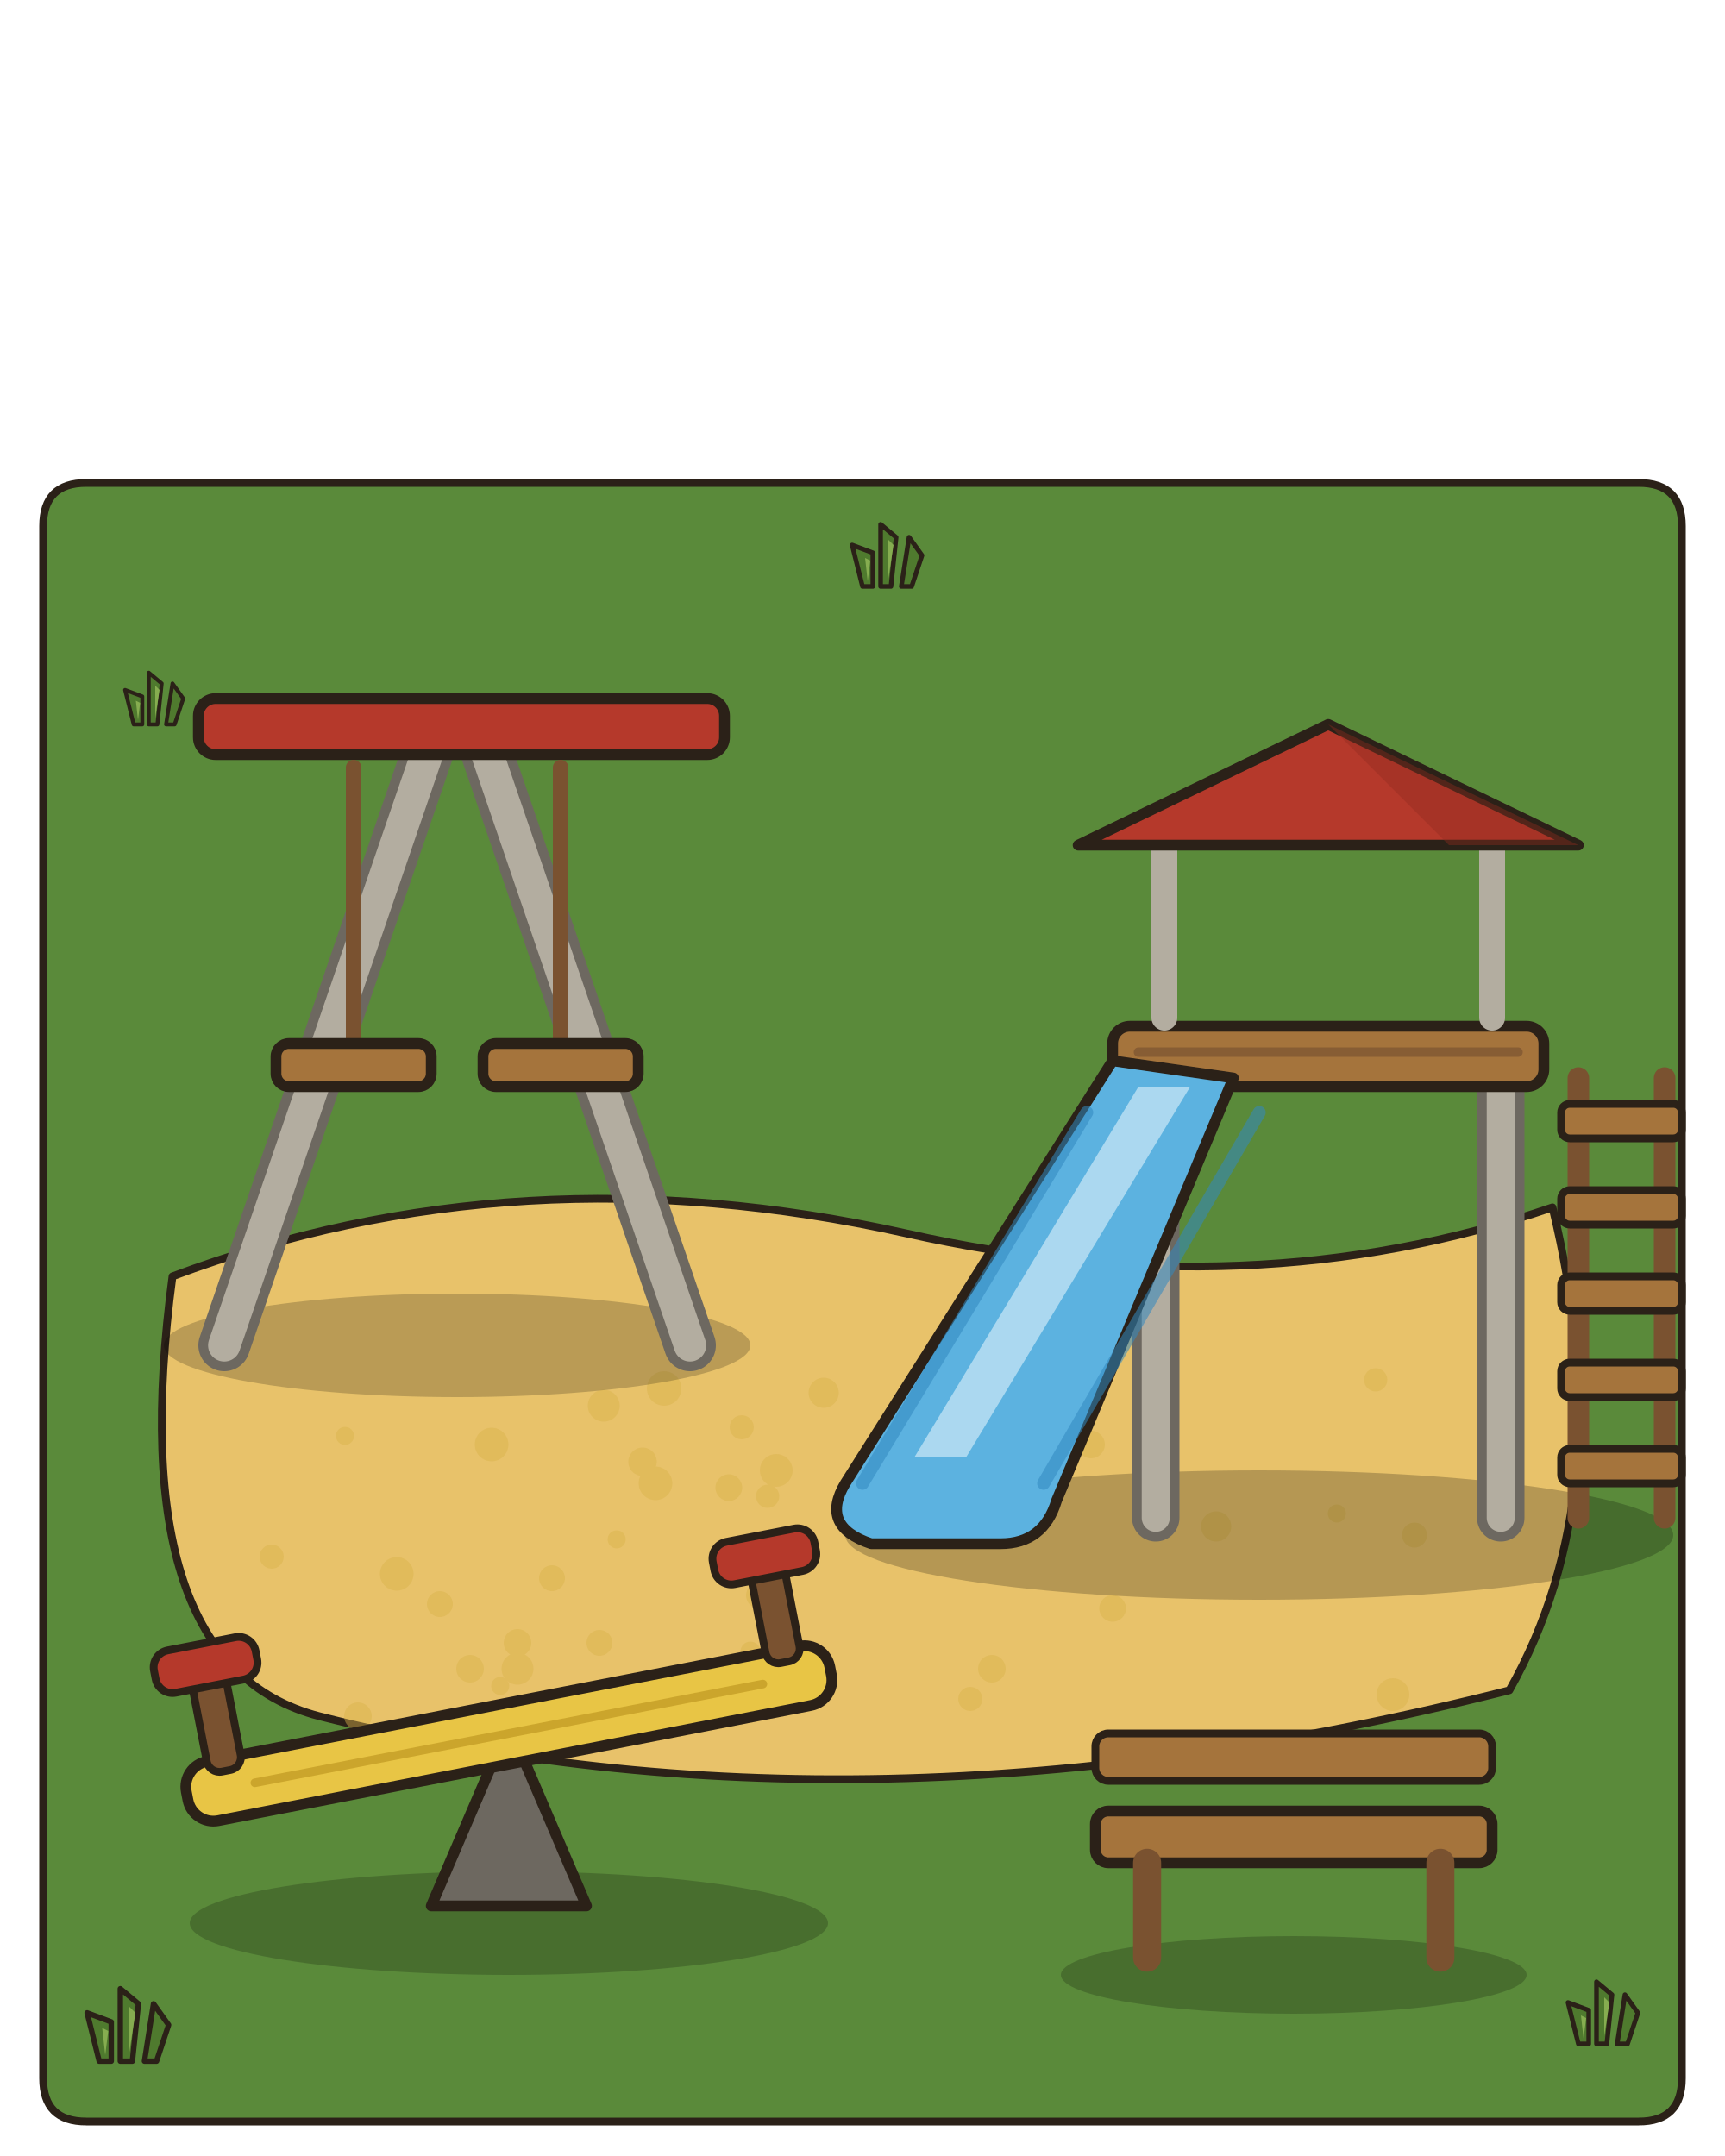
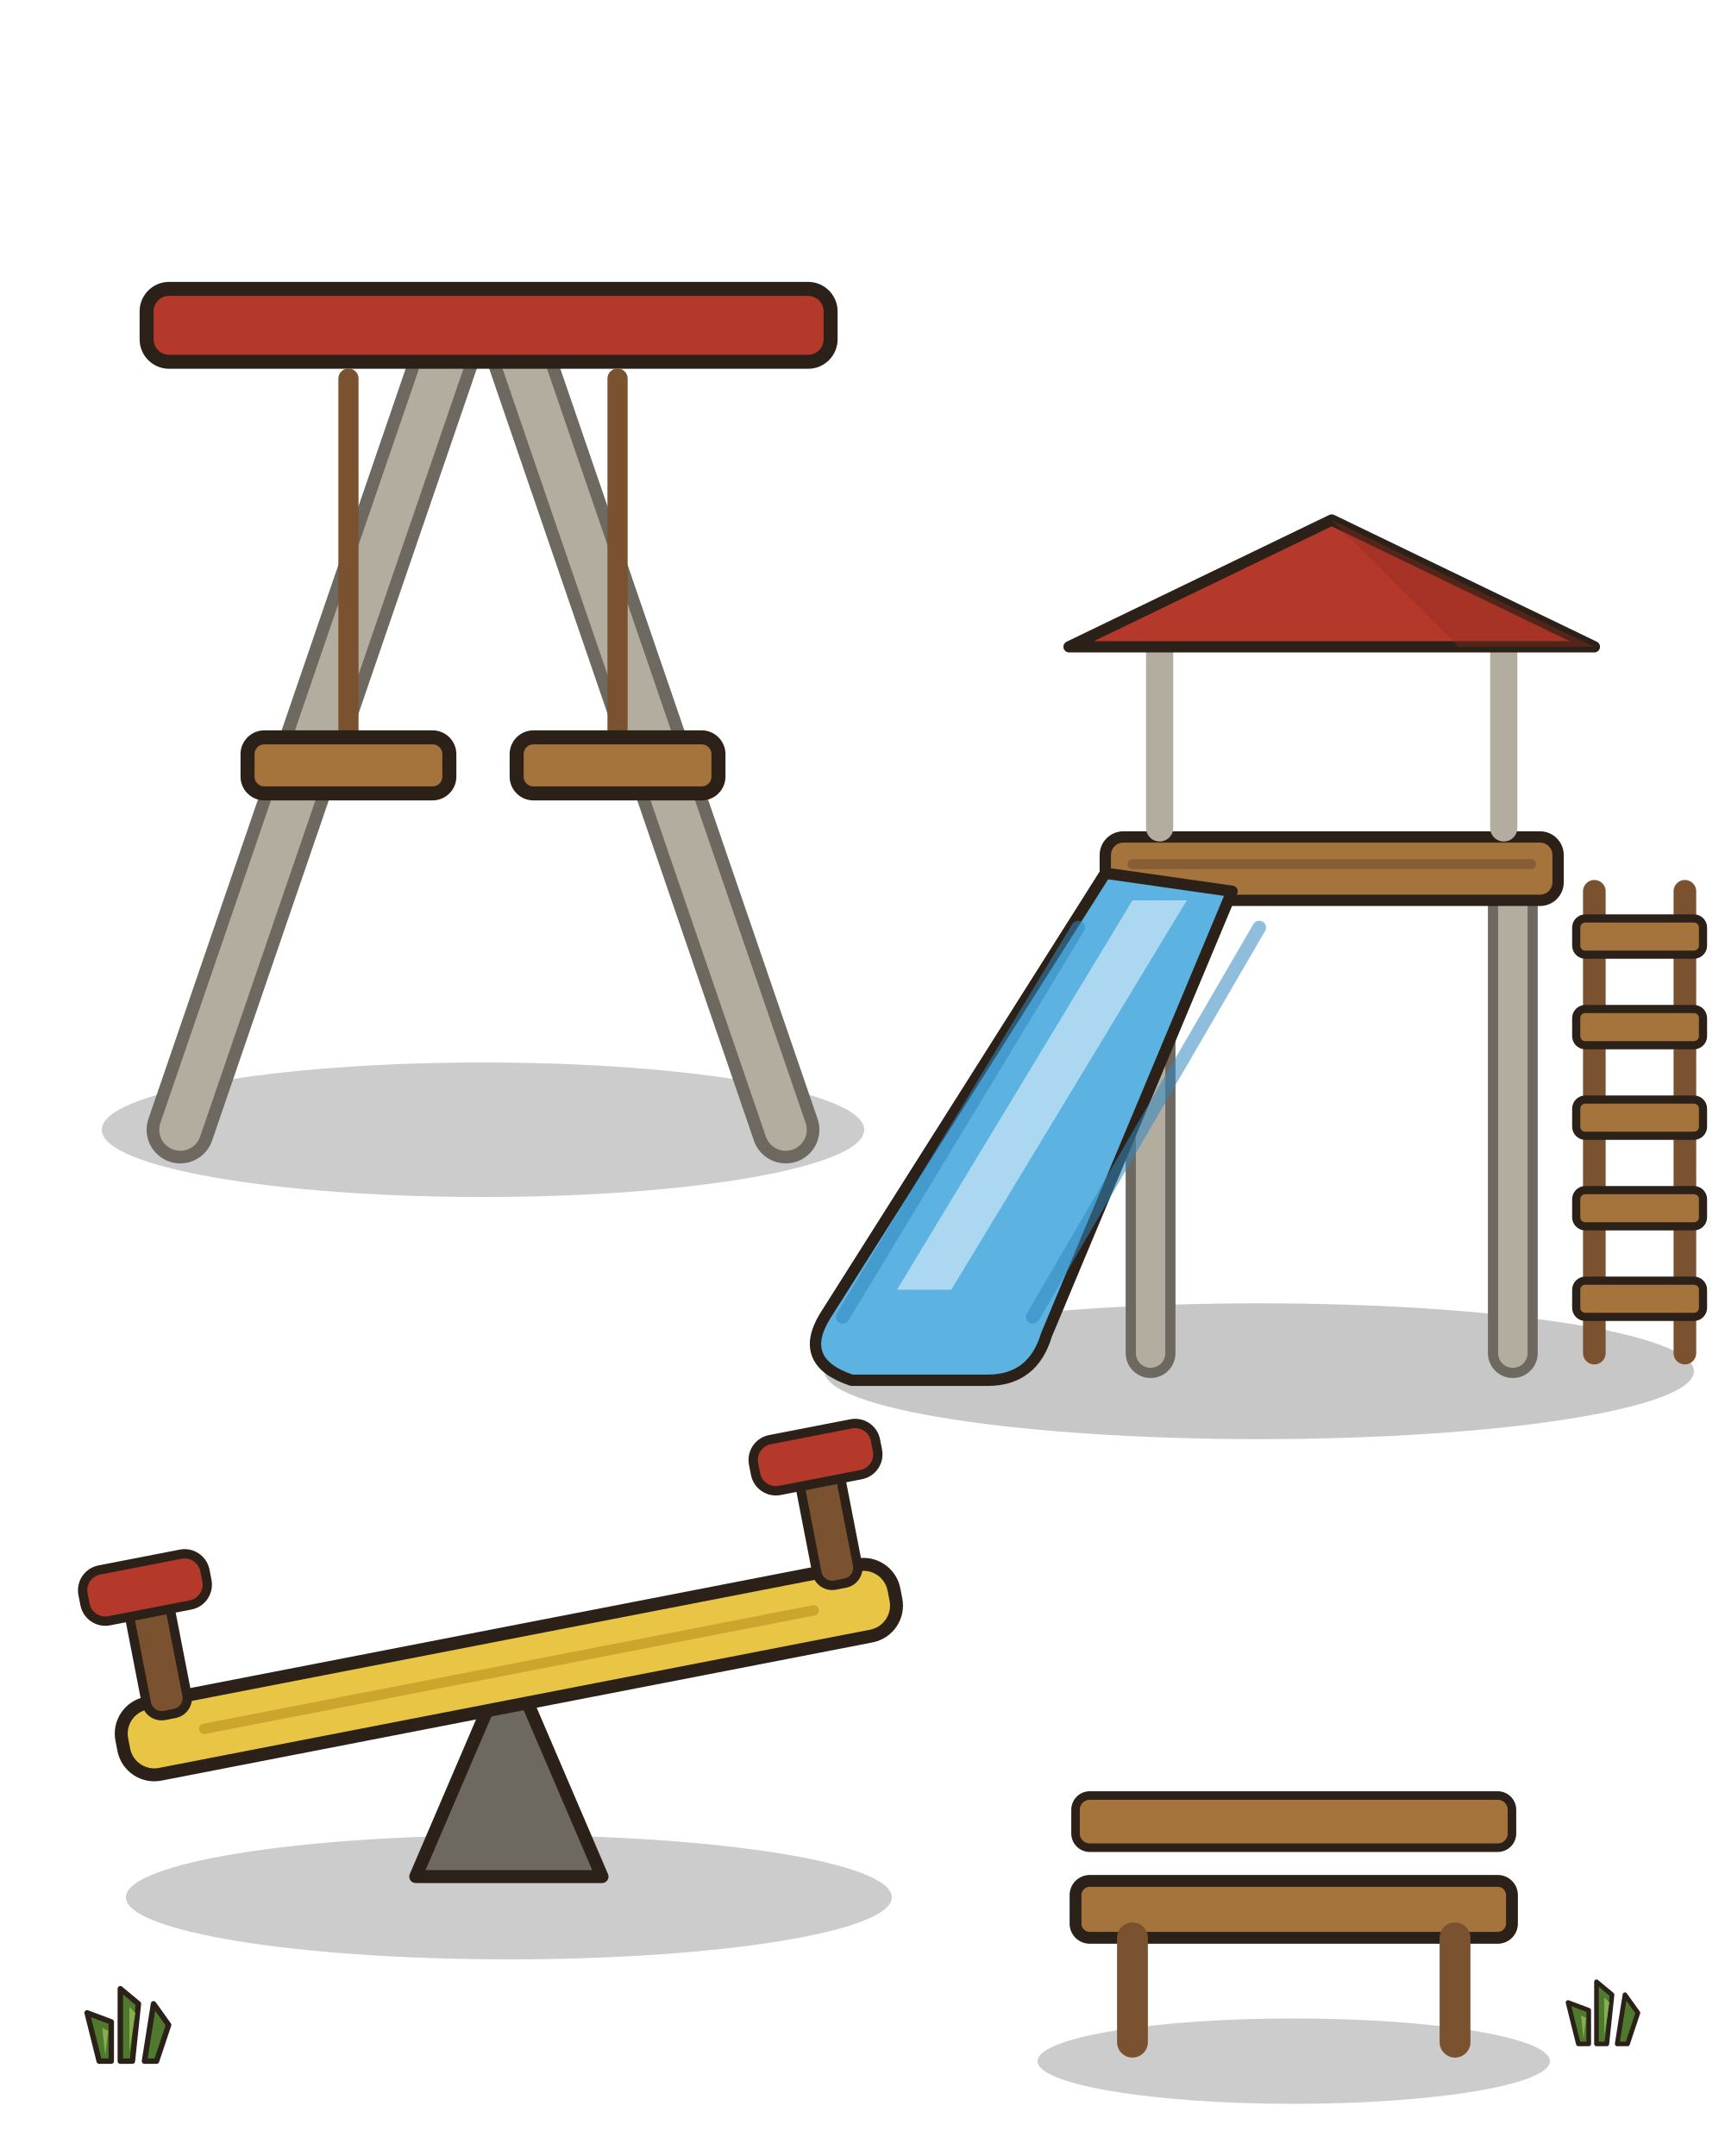
<svg xmlns="http://www.w3.org/2000/svg" width="400" height="500" viewBox="0 0 400 500">
  <defs>
    <style>.o{stroke:#2b2118;stroke-width:2.5;stroke-linejoin:round;stroke-linecap:round}.i{stroke:#2b2118;stroke-width:1.8;stroke-linejoin:round;stroke-linecap:round}</style>
  </defs>
-   <path class="i" d="M20,112 h360 q10,0 10,10 v360 q0,10 -10,10 h-360 q-10,0 -10,-10 v-360 q0,-10 10,-10z" fill="#5a8a3a" />
-   <path class="i" d="M40,296 q80,-30 170,-10 q80,18 150,-6 q16,66 -10,112 q-150,38 -276,6 q-46,-12 -34,-102z" fill="#e8c26a" />
-   <g fill="#d9b24a" opacity=".45">
-     <circle cx="180" cy="341" r="3.8" />
-     <circle cx="191" cy="323" r="3.5" />
-     <circle cx="80" cy="333" r="2.1" />
-     <circle cx="230" cy="387" r="3.2" />
-     <circle cx="120" cy="387" r="3.7" />
-     <circle cx="149" cy="339" r="3.3" />
-     <circle cx="323" cy="393" r="3.8" />
-     <circle cx="253" cy="335" r="3.2" />
-     <circle cx="176" cy="370" r="3.0" />
-     <circle cx="116" cy="391" r="2.1" />
-     <circle cx="152" cy="344" r="3.9" />
-     <circle cx="92" cy="365" r="3.9" />
-     <circle cx="225" cy="394" r="2.8" />
-     <circle cx="178" cy="347" r="2.7" />
-     <circle cx="154" cy="322" r="4.0" />
-     <circle cx="258" cy="373" r="3.1" />
-     <circle cx="114" cy="335" r="3.9" />
-     <circle cx="282" cy="354" r="3.5" />
-     <circle cx="319" cy="320" r="2.7" />
-     <circle cx="169" cy="345" r="3.1" />
-     <circle cx="140" cy="326" r="3.7" />
-     <circle cx="174" cy="383" r="2.3" />
-     <circle cx="143" cy="357" r="2.1" />
-     <circle cx="172" cy="331" r="2.8" />
-     <circle cx="139" cy="381" r="3.0" />
-     <circle cx="128" cy="366" r="3.0" />
-     <circle cx="120" cy="381" r="3.2" />
-     <circle cx="63" cy="361" r="2.8" />
-     <circle cx="83" cy="398" r="3.2" />
-     <circle cx="328" cy="356" r="2.9" />
-     <circle cx="102" cy="372" r="3.0" />
-     <circle cx="109" cy="387" r="3.2" />
-     <circle cx="83" cy="398" r="2.8" />
-     <circle cx="310" cy="351" r="2.1" />
+   <g transform="translate(112,262) scale(1.3) translate(-106,-312)">
+     <ellipse cx="106" cy="312" rx="68" ry="12" fill="#000" opacity=".2" />
+     <path d="M52,312 L100,172 M160,312 L112,172" fill="none" stroke="#6d6860" stroke-width="12" stroke-linecap="round" />
+     <path d="M52,312 L100,172 M160,312 L112,172" fill="none" stroke="#b3ada0" stroke-width="7.5" stroke-linecap="round" />
+     <rect class="o" x="46" y="162" width="122" height="13" rx="4" fill="#b5392b" />
+     <path d="M82,178 v66" fill="none" stroke="#7a5230" stroke-width="3.6" stroke-linecap="round" />
+     <rect class="o" x="64" y="242" width="36" height="10" rx="3" fill="#a5743c" />
+     <path d="M130,178 v66" fill="none" stroke="#7a5230" stroke-width="3.6" stroke-linecap="round" />
+     <rect class="o" x="112" y="242" width="36" height="10" rx="3" fill="#a5743c" />
  </g>
-   <ellipse cx="106" cy="312" rx="68" ry="12" fill="#000" opacity=".2" />
-   <path d="M52,312 L100,172 M160,312 L112,172" fill="none" stroke="#6d6860" stroke-width="12" stroke-linecap="round" />
-   <path d="M52,312 L100,172 M160,312 L112,172" fill="none" stroke="#b3ada0" stroke-width="7.5" stroke-linecap="round" />
-   <rect class="o" x="46" y="162" width="122" height="13" rx="4" fill="#b5392b" />
-   <path d="M82,178 v66" fill="none" stroke="#7a5230" stroke-width="3.6" stroke-linecap="round" />
-   <rect class="o" x="64" y="242" width="36" height="10" rx="3" fill="#a5743c" />
-   <path d="M130,178 v66" fill="none" stroke="#7a5230" stroke-width="3.6" stroke-linecap="round" />
-   <rect class="o" x="112" y="242" width="36" height="10" rx="3" fill="#a5743c" />
-   <ellipse cx="292" cy="356" rx="96" ry="15" fill="#000" opacity=".22" />
-   <path d="M268,352 v-108 M348,352 v-108" fill="none" stroke="#6d6860" stroke-width="11" stroke-linecap="round" />
-   <path d="M268,352 v-108 M348,352 v-108" fill="none" stroke="#b3ada0" stroke-width="6.5" stroke-linecap="round" />
-   <rect class="o" x="258" y="238" width="100" height="14" rx="4" fill="#a5743c" />
-   <path d="M264,244 h88" fill="none" stroke="#7a5230" stroke-width="2.2" stroke-linecap="round" opacity=".7" />
-   <path d="M270,236 v-40 M346,236 v-40" fill="none" stroke="#b3ada0" stroke-width="6" stroke-linecap="round" />
-   <path class="o" d="M250,196 L308,168 L366,196 Z" fill="#b5392b" />
-   <path d="M308,168 L366,196 L336,196 Z" fill="#8f2a1e" opacity=".4" />
-   <path class="o" d="M258,246 L196,344 q-6,10 6,14 l30,0 q10,0 13,-10 L286,250z" fill="#5cb2e0" />
-   <path d="M264,252 L212,338 l12,0 L276,252z" fill="#dff2fa" opacity=".6" />
-   <path d="M252,258 L200,344 M292,258 L242,344" fill="none" stroke="#3288c0" stroke-width="3" stroke-linecap="round" opacity=".55" />
-   <path d="M366,250 L366,352 M386,250 L386,352" fill="none" stroke="#7a5230" stroke-width="5" stroke-linecap="round" />
-   <rect class="i" x="362" y="256" width="28" height="8" rx="2" fill="#a5743c" />
-   <rect class="i" x="362" y="276" width="28" height="8" rx="2" fill="#a5743c" />
-   <rect class="i" x="362" y="296" width="28" height="8" rx="2" fill="#a5743c" />
-   <rect class="i" x="362" y="316" width="28" height="8" rx="2" fill="#a5743c" />
-   <rect class="i" x="362" y="336" width="28" height="8" rx="2" fill="#a5743c" />
-   <ellipse cx="118" cy="446" rx="74" ry="12" fill="#000" opacity=".2" />
-   <path class="o" d="M100,442 L118,400 L136,442 Z" fill="#6d6860" />
-   <g transform="translate(118,402) rotate(-11)">
-     <rect class="o" x="-76" y="-7" width="152" height="14" rx="6" fill="#e8c545" />
-     <path d="M-60,0 h120" fill="none" stroke="#b8901a" stroke-width="2" stroke-linecap="round" opacity=".6" />
-     <rect class="i" x="-70" y="-26" width="8" height="22" rx="3" fill="#7a5230" />
-     <rect class="i" x="62" y="-26" width="8" height="22" rx="3" fill="#7a5230" />
-     <rect class="i" x="-78" y="-34" width="24" height="10" rx="4" fill="#b5392b" />
-     <rect class="i" x="54" y="-34" width="24" height="10" rx="4" fill="#b5392b" />
+   <g transform="translate(292,318) scale(1.05) translate(-292,-356)">
+     <ellipse cx="292" cy="356" rx="96" ry="15" fill="#000" opacity=".22" />
+     <path d="M268,352 v-108 M348,352 v-108" fill="none" stroke="#6d6860" stroke-width="11" stroke-linecap="round" />
+     <path d="M268,352 v-108 M348,352 v-108" fill="none" stroke="#b3ada0" stroke-width="6.5" stroke-linecap="round" />
+     <rect class="o" x="258" y="238" width="100" height="14" rx="4" fill="#a5743c" />
+     <path d="M264,244 h88" fill="none" stroke="#7a5230" stroke-width="2.2" stroke-linecap="round" opacity=".7" />
+     <path d="M270,236 v-40 M346,236 v-40" fill="none" stroke="#b3ada0" stroke-width="6" stroke-linecap="round" />
+     <path class="o" d="M250,196 L308,168 L366,196 Z" fill="#b5392b" />
+     <path d="M308,168 L366,196 L336,196 Z" fill="#8f2a1e" opacity=".4" />
+     <path class="o" d="M258,246 L196,344 q-6,10 6,14 l30,0 q10,0 13,-10 L286,250z" fill="#5cb2e0" />
+     <path d="M264,252 L212,338 l12,0 L276,252z" fill="#dff2fa" opacity=".6" />
+     <path d="M252,258 L200,344 M292,258 L242,344" fill="none" stroke="#3288c0" stroke-width="3" stroke-linecap="round" opacity=".55" />
+     <path d="M366,250 L366,352 M386,250 L386,352" fill="none" stroke="#7a5230" stroke-width="5" stroke-linecap="round" />
+     <rect class="i" x="362" y="256" width="28" height="8" rx="2" fill="#a5743c" />
+     <rect class="i" x="362" y="276" width="28" height="8" rx="2" fill="#a5743c" />
+     <rect class="i" x="362" y="296" width="28" height="8" rx="2" fill="#a5743c" />
+     <rect class="i" x="362" y="316" width="28" height="8" rx="2" fill="#a5743c" />
+     <rect class="i" x="362" y="336" width="28" height="8" rx="2" fill="#a5743c" />
  </g>
-   <ellipse cx="300" cy="458" rx="54" ry="9" fill="#000" opacity=".2" />
-   <rect class="o" x="254" y="420" width="92" height="12" rx="3" fill="#a5743c" />
-   <rect class="i" x="254" y="402" width="92" height="11" rx="3" fill="#a5743c" />
-   <path d="M266,432 v22 M334,432 v22" fill="none" stroke="#7a5230" stroke-width="6.5" stroke-linecap="round" />
+   <g transform="translate(118,440) scale(1.2) translate(-118,-446)">
+     <ellipse cx="118" cy="446" rx="74" ry="12" fill="#000" opacity=".2" />
+     <path class="o" d="M100,442 L118,400 L136,442 Z" fill="#6d6860" />
+     <g transform="translate(118,402) rotate(-11)">
+       <rect class="o" x="-76" y="-7" width="152" height="14" rx="6" fill="#e8c545" />
+       <path d="M-60,0 h120" fill="none" stroke="#b8901a" stroke-width="2" stroke-linecap="round" opacity=".6" />
+       <rect class="i" x="-70" y="-26" width="8" height="22" rx="3" fill="#7a5230" />
+       <rect class="i" x="62" y="-26" width="8" height="22" rx="3" fill="#7a5230" />
+       <rect class="i" x="-78" y="-34" width="24" height="10" rx="4" fill="#b5392b" />
+       <rect class="i" x="54" y="-34" width="24" height="10" rx="4" fill="#b5392b" />
+     </g>
+   </g>
+   <g transform="translate(300,478) scale(1.1) translate(-300,-458)">
+     <ellipse cx="300" cy="458" rx="54" ry="9" fill="#000" opacity=".2" />
+     <rect class="o" x="254" y="420" width="92" height="12" rx="3" fill="#a5743c" />
+     <rect class="i" x="254" y="402" width="92" height="11" rx="3" fill="#a5743c" />
+     <path d="M266,432 v22 M334,432 v22" fill="none" stroke="#7a5230" stroke-width="6.5" stroke-linecap="round" />
+   </g>
  <g transform="translate(30,478) scale(0.7)">
    <g fill="#4f7a2e" class="i">
      <path d="M-10,0 l-4,-16 l8,3 l0,13z M-3,0 l0,-24 l6,5 l-2,19z M5,0 l3,-19 l5,7 l-4,12z" />
    </g>
    <g fill="#86ad50">
      <path d="M-8,-2 l-1,-9 l2,1z M0,-3 l0,-15 l2,2z" />
    </g>
  </g>
  <g transform="translate(372,474) scale(0.6)">
    <g fill="#4f7a2e" class="i">
      <path d="M-10,0 l-4,-16 l8,3 l0,13z M-3,0 l0,-24 l6,5 l-2,19z M5,0 l3,-19 l5,7 l-4,12z" />
    </g>
    <g fill="#86ad50">
      <path d="M-8,-2 l-1,-9 l2,1z M0,-3 l0,-15 l2,2z" />
    </g>
  </g>
-   <g transform="translate(206,136) scale(0.6)">
-     <g fill="#4f7a2e" class="i">
-       <path d="M-10,0 l-4,-16 l8,3 l0,13z M-3,0 l0,-24 l6,5 l-2,19z M5,0 l3,-19 l5,7 l-4,12z" />
-     </g>
-     <g fill="#86ad50">
-       <path d="M-8,-2 l-1,-9 l2,1z M0,-3 l0,-15 l2,2z" />
-     </g>
-   </g>
-   <g transform="translate(36,168) scale(0.5)">
-     <g fill="#4f7a2e" class="i">
-       <path d="M-10,0 l-4,-16 l8,3 l0,13z M-3,0 l0,-24 l6,5 l-2,19z M5,0 l3,-19 l5,7 l-4,12z" />
-     </g>
-     <g fill="#86ad50">
-       <path d="M-8,-2 l-1,-9 l2,1z M0,-3 l0,-15 l2,2z" />
-     </g>
-   </g>
</svg>
